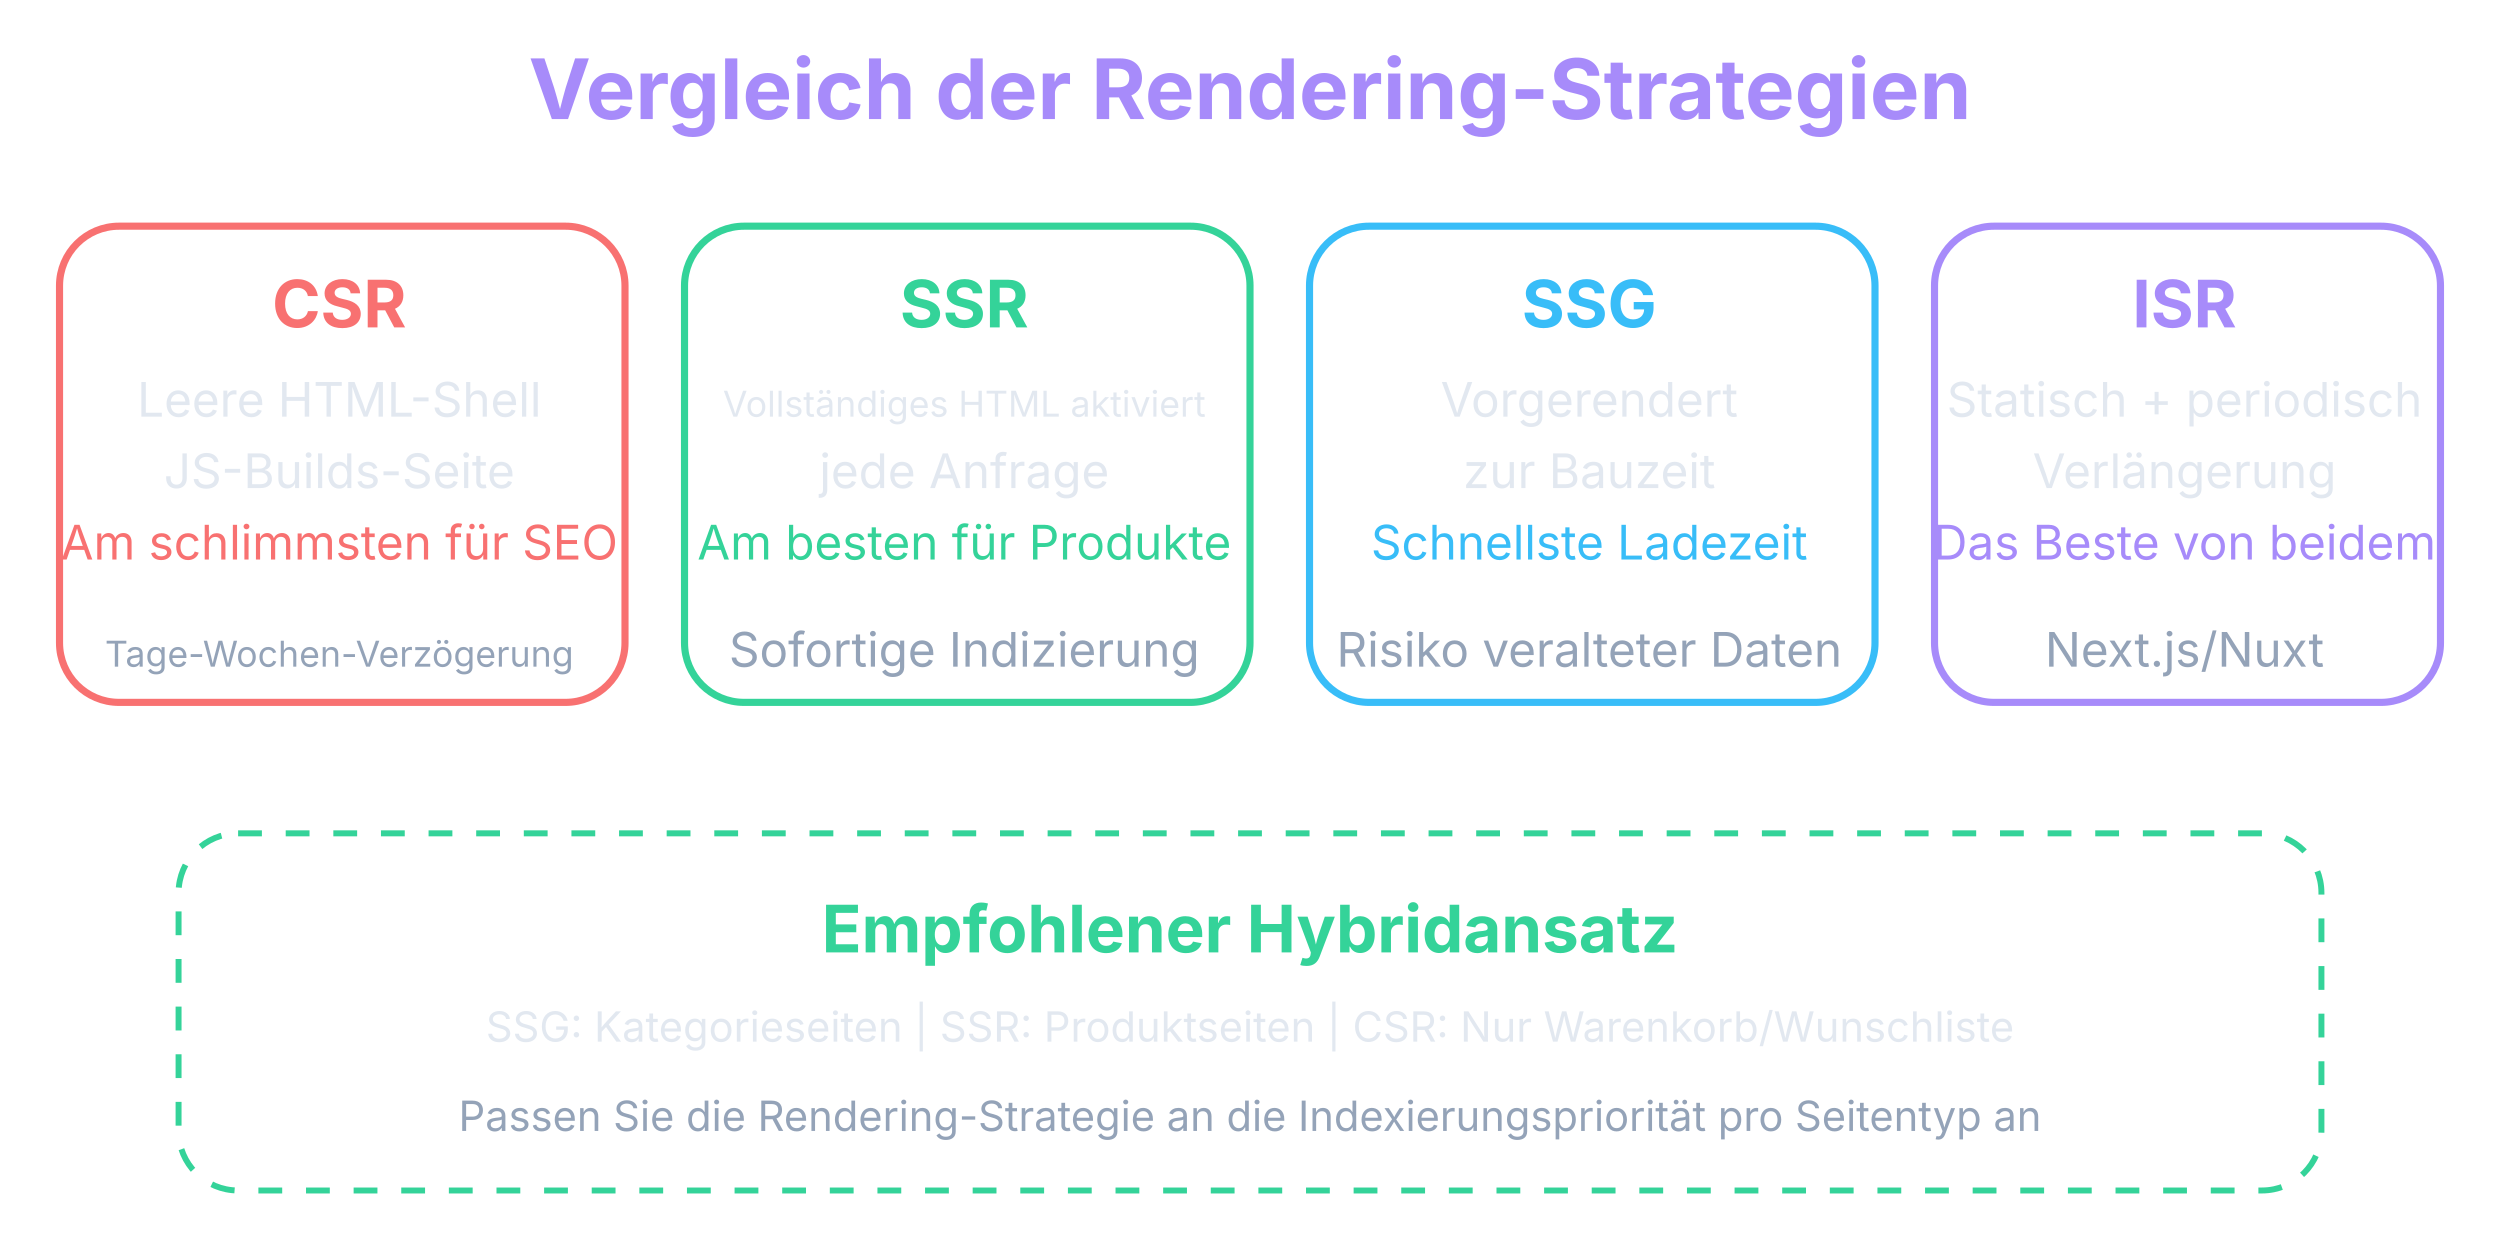
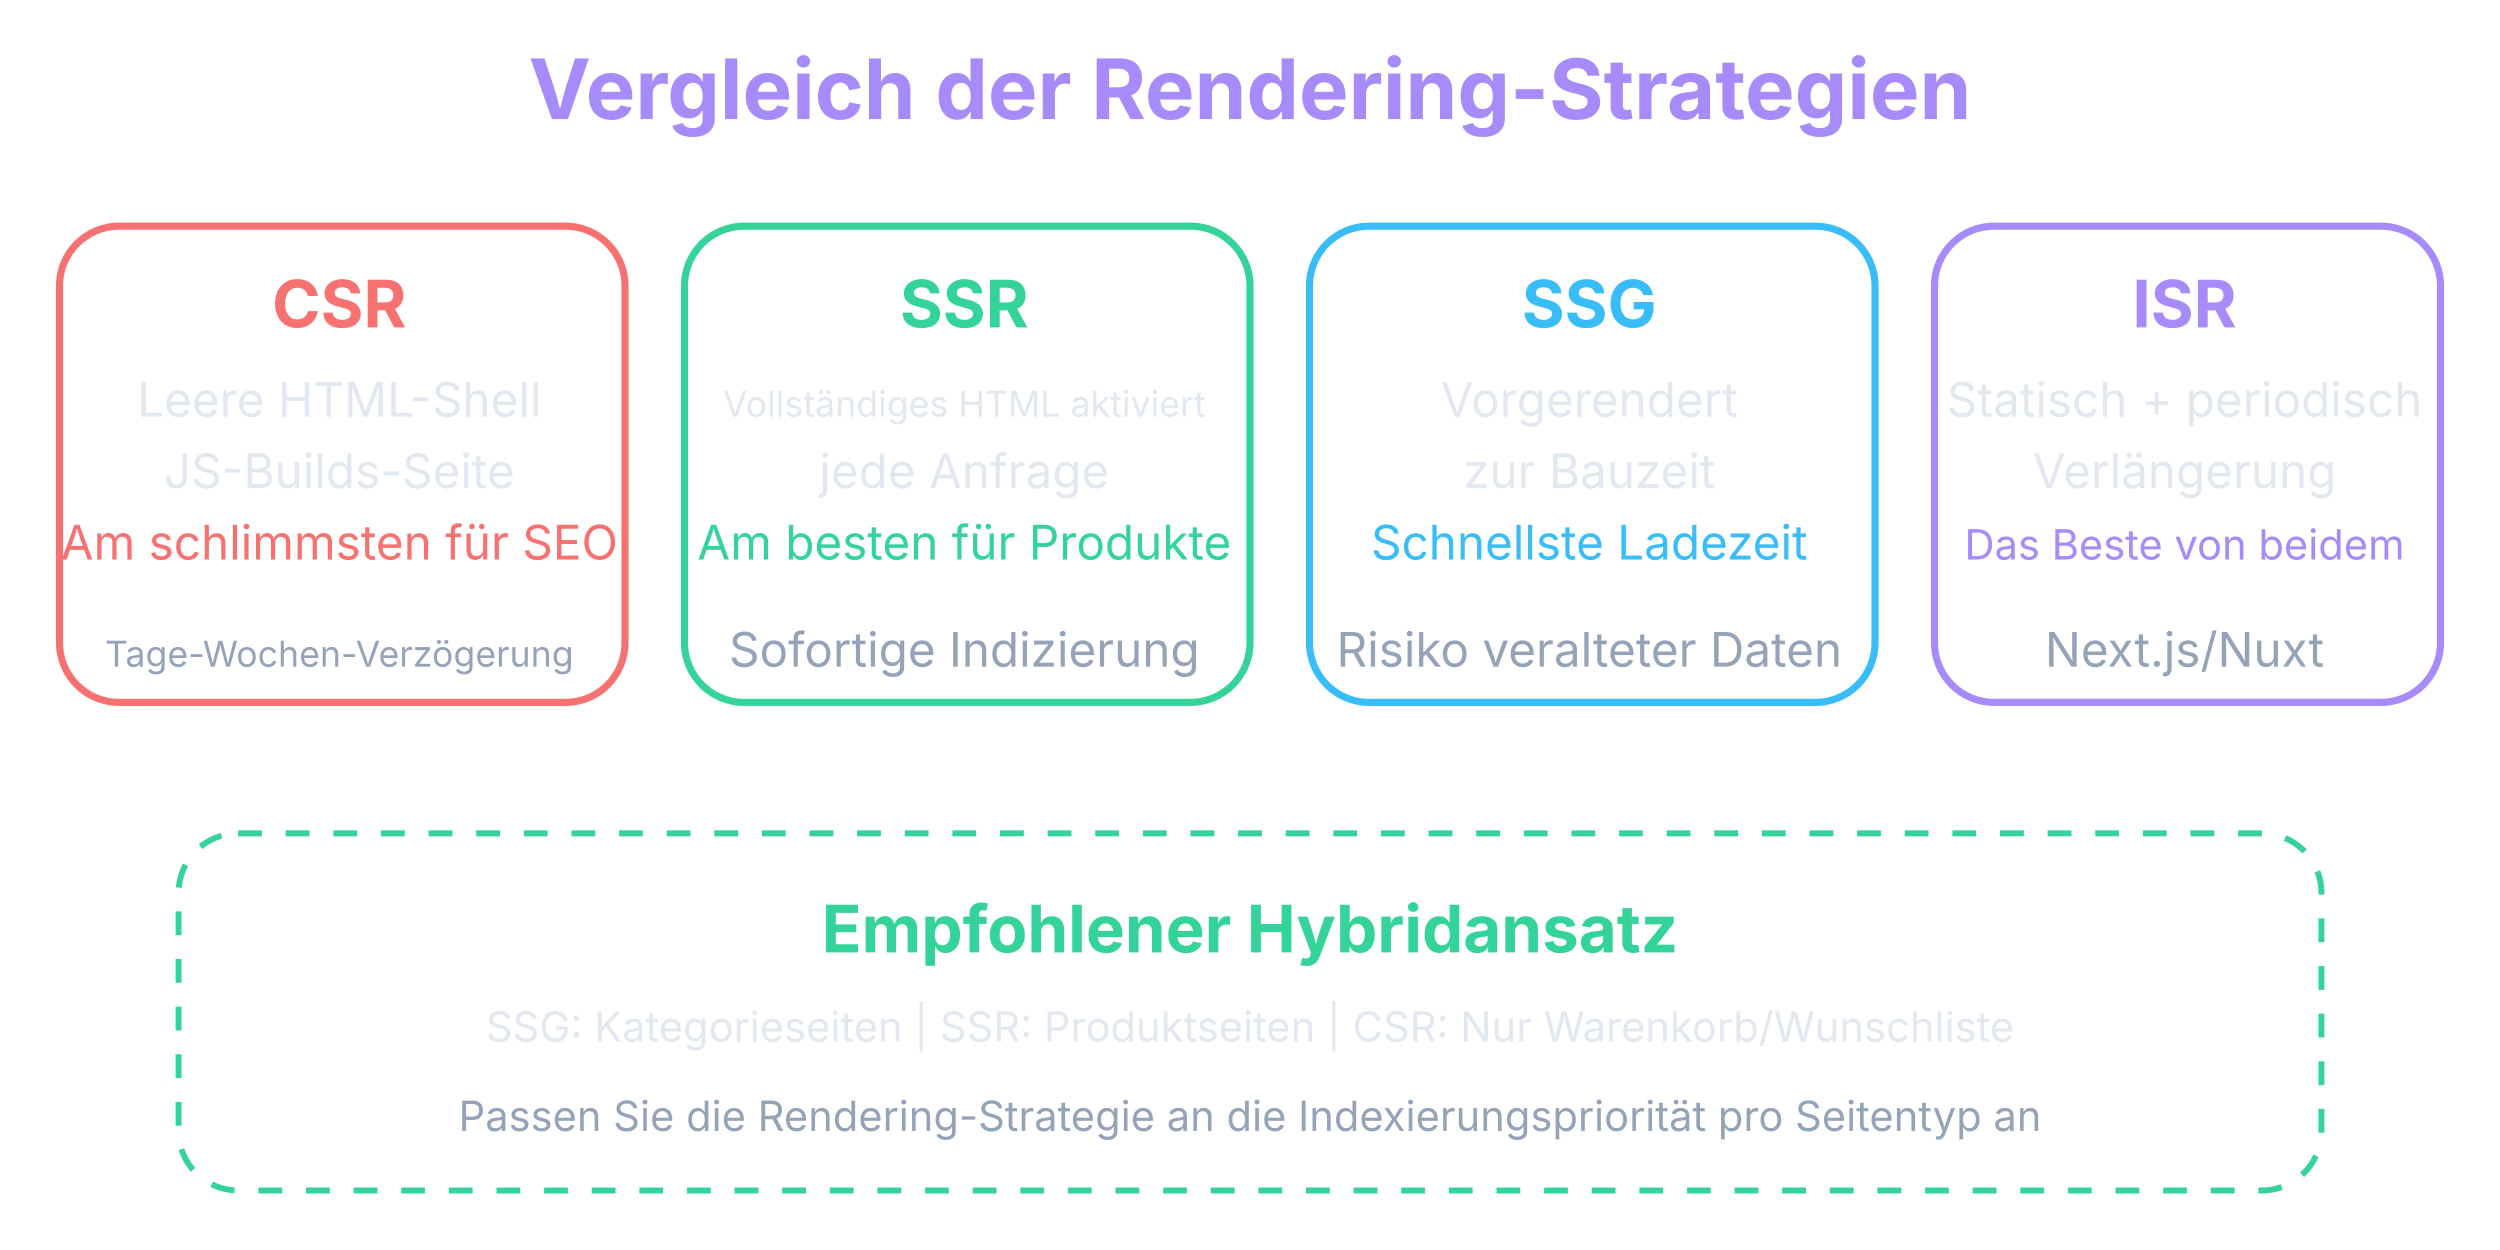
<svg xmlns="http://www.w3.org/2000/svg" viewBox="0 0 420 210" fill="none">
  <text x="210" y="20" text-anchor="middle" font-family="Inter, -apple-system, BlinkMacSystemFont, 'Segoe UI', Roboto, sans-serif" font-size="14" font-weight="bold" fill="#a78bfa">Vergleich der Rendering-Strategien</text>
  <rect x="10" y="38" width="95" height="80" rx="10" stroke="#f87171" stroke-width="1.2" />
  <text x="57" y="55" text-anchor="middle" font-family="Inter, -apple-system, BlinkMacSystemFont, 'Segoe UI', Roboto, sans-serif" font-size="11" font-weight="bold" fill="#f87171">CSR</text>
  <text x="57" y="70" text-anchor="middle" font-family="Inter, -apple-system, BlinkMacSystemFont, 'Segoe UI', Roboto, sans-serif" font-size="8" fill="#e2e8f0">Leere HTML-Shell</text>
  <text x="57" y="82" text-anchor="middle" font-family="Inter, -apple-system, BlinkMacSystemFont, 'Segoe UI', Roboto, sans-serif" font-size="8" fill="#e2e8f0">JS-Builds-Seite</text>
  <text x="57" y="94" text-anchor="middle" font-family="Inter, -apple-system, BlinkMacSystemFont, 'Segoe UI', Roboto, sans-serif" font-size="8" fill="#f87171">Am schlimmsten für SEO</text>
  <text x="57" y="112" text-anchor="middle" font-family="Inter, -apple-system, BlinkMacSystemFont, 'Segoe UI', Roboto, sans-serif" font-size="6" fill="#94a3b8">Tage-Wochen-Verzögerung</text>
  <rect x="115" y="38" width="95" height="80" rx="10" stroke="#34d399" stroke-width="1.2" />
  <text x="162" y="55" text-anchor="middle" font-family="Inter, -apple-system, BlinkMacSystemFont, 'Segoe UI', Roboto, sans-serif" font-size="11" font-weight="bold" fill="#34d399">SSR</text>
  <text x="162" y="70" text-anchor="middle" font-family="Inter, -apple-system, BlinkMacSystemFont, 'Segoe UI', Roboto, sans-serif" font-size="6" fill="#e2e8f0">Vollständiges HTML aktiviert</text>
  <text x="162" y="82" text-anchor="middle" font-family="Inter, -apple-system, BlinkMacSystemFont, 'Segoe UI', Roboto, sans-serif" font-size="8" fill="#e2e8f0">jede Anfrage</text>
  <text x="162" y="94" text-anchor="middle" font-family="Inter, -apple-system, BlinkMacSystemFont, 'Segoe UI', Roboto, sans-serif" font-size="8" fill="#34d399">Am besten für Produkte</text>
  <text x="162" y="112" text-anchor="middle" font-family="Inter, -apple-system, BlinkMacSystemFont, 'Segoe UI', Roboto, sans-serif" font-size="8" fill="#94a3b8">Sofortige Indizierung</text>
  <rect x="220" y="38" width="95" height="80" rx="10" stroke="#38bdf8" stroke-width="1.2" />
  <text x="267" y="55" text-anchor="middle" font-family="Inter, -apple-system, BlinkMacSystemFont, 'Segoe UI', Roboto, sans-serif" font-size="11" font-weight="bold" fill="#38bdf8">SSG</text>
  <text x="267" y="70" text-anchor="middle" font-family="Inter, -apple-system, BlinkMacSystemFont, 'Segoe UI', Roboto, sans-serif" font-size="8" fill="#e2e8f0">Vorgerendert</text>
  <text x="267" y="82" text-anchor="middle" font-family="Inter, -apple-system, BlinkMacSystemFont, 'Segoe UI', Roboto, sans-serif" font-size="8" fill="#e2e8f0">zur Bauzeit</text>
  <text x="267" y="94" text-anchor="middle" font-family="Inter, -apple-system, BlinkMacSystemFont, 'Segoe UI', Roboto, sans-serif" font-size="8" fill="#38bdf8">Schnellste Ladezeit</text>
  <text x="267" y="112" text-anchor="middle" font-family="Inter, -apple-system, BlinkMacSystemFont, 'Segoe UI', Roboto, sans-serif" font-size="8" fill="#94a3b8">Risiko veralteter Daten</text>
  <rect x="325" y="38" width="85" height="80" rx="10" stroke="#a78bfa" stroke-width="1.2" />
  <text x="367" y="55" text-anchor="middle" font-family="Inter, -apple-system, BlinkMacSystemFont, 'Segoe UI', Roboto, sans-serif" font-size="11" font-weight="bold" fill="#a78bfa">ISR</text>
  <text x="367" y="70" text-anchor="middle" font-family="Inter, -apple-system, BlinkMacSystemFont, 'Segoe UI', Roboto, sans-serif" font-size="8" fill="#e2e8f0">Statisch + periodisch</text>
  <text x="367" y="82" text-anchor="middle" font-family="Inter, -apple-system, BlinkMacSystemFont, 'Segoe UI', Roboto, sans-serif" font-size="8" fill="#e2e8f0">Verlängerung</text>
-   <text x="367" y="94" text-anchor="middle" font-family="Inter, -apple-system, BlinkMacSystemFont, 'Segoe UI', Roboto, sans-serif" font-size="8" fill="#a78bfa">Das Beste von beidem</text>
+   <text x="367" y="94" text-anchor="middle" font-family="Inter, -apple-system, BlinkMacSystemFont, 'Segoe UI', Roboto, sans-serif" font-size="7" fill="#a78bfa">Das Beste von beidem</text>
  <text x="367" y="112" text-anchor="middle" font-family="Inter, -apple-system, BlinkMacSystemFont, 'Segoe UI', Roboto, sans-serif" font-size="8" fill="#94a3b8">Next.js/Nuxt</text>
  <rect x="30" y="140" width="360" height="60" rx="10" stroke="#34d399" stroke-width="1" stroke-dasharray="4" />
  <text x="210" y="160" text-anchor="middle" font-family="Inter, -apple-system, BlinkMacSystemFont, 'Segoe UI', Roboto, sans-serif" font-size="11" font-weight="bold" fill="#34d399">Empfohlener Hybridansatz</text>
  <text x="210" y="175" text-anchor="middle" font-family="Inter, -apple-system, BlinkMacSystemFont, 'Segoe UI', Roboto, sans-serif" font-size="7" fill="#e2e8f0">SSG: Kategorieseiten | SSR: Produktseiten | CSR: Nur Warenkorb/Wunschliste</text>
  <text x="210" y="190" text-anchor="middle" font-family="Inter, -apple-system, BlinkMacSystemFont, 'Segoe UI', Roboto, sans-serif" font-size="7" fill="#94a3b8">Passen Sie die Rendering-Strategie an die Indexierungspriorität pro Seitentyp an</text>
</svg>
